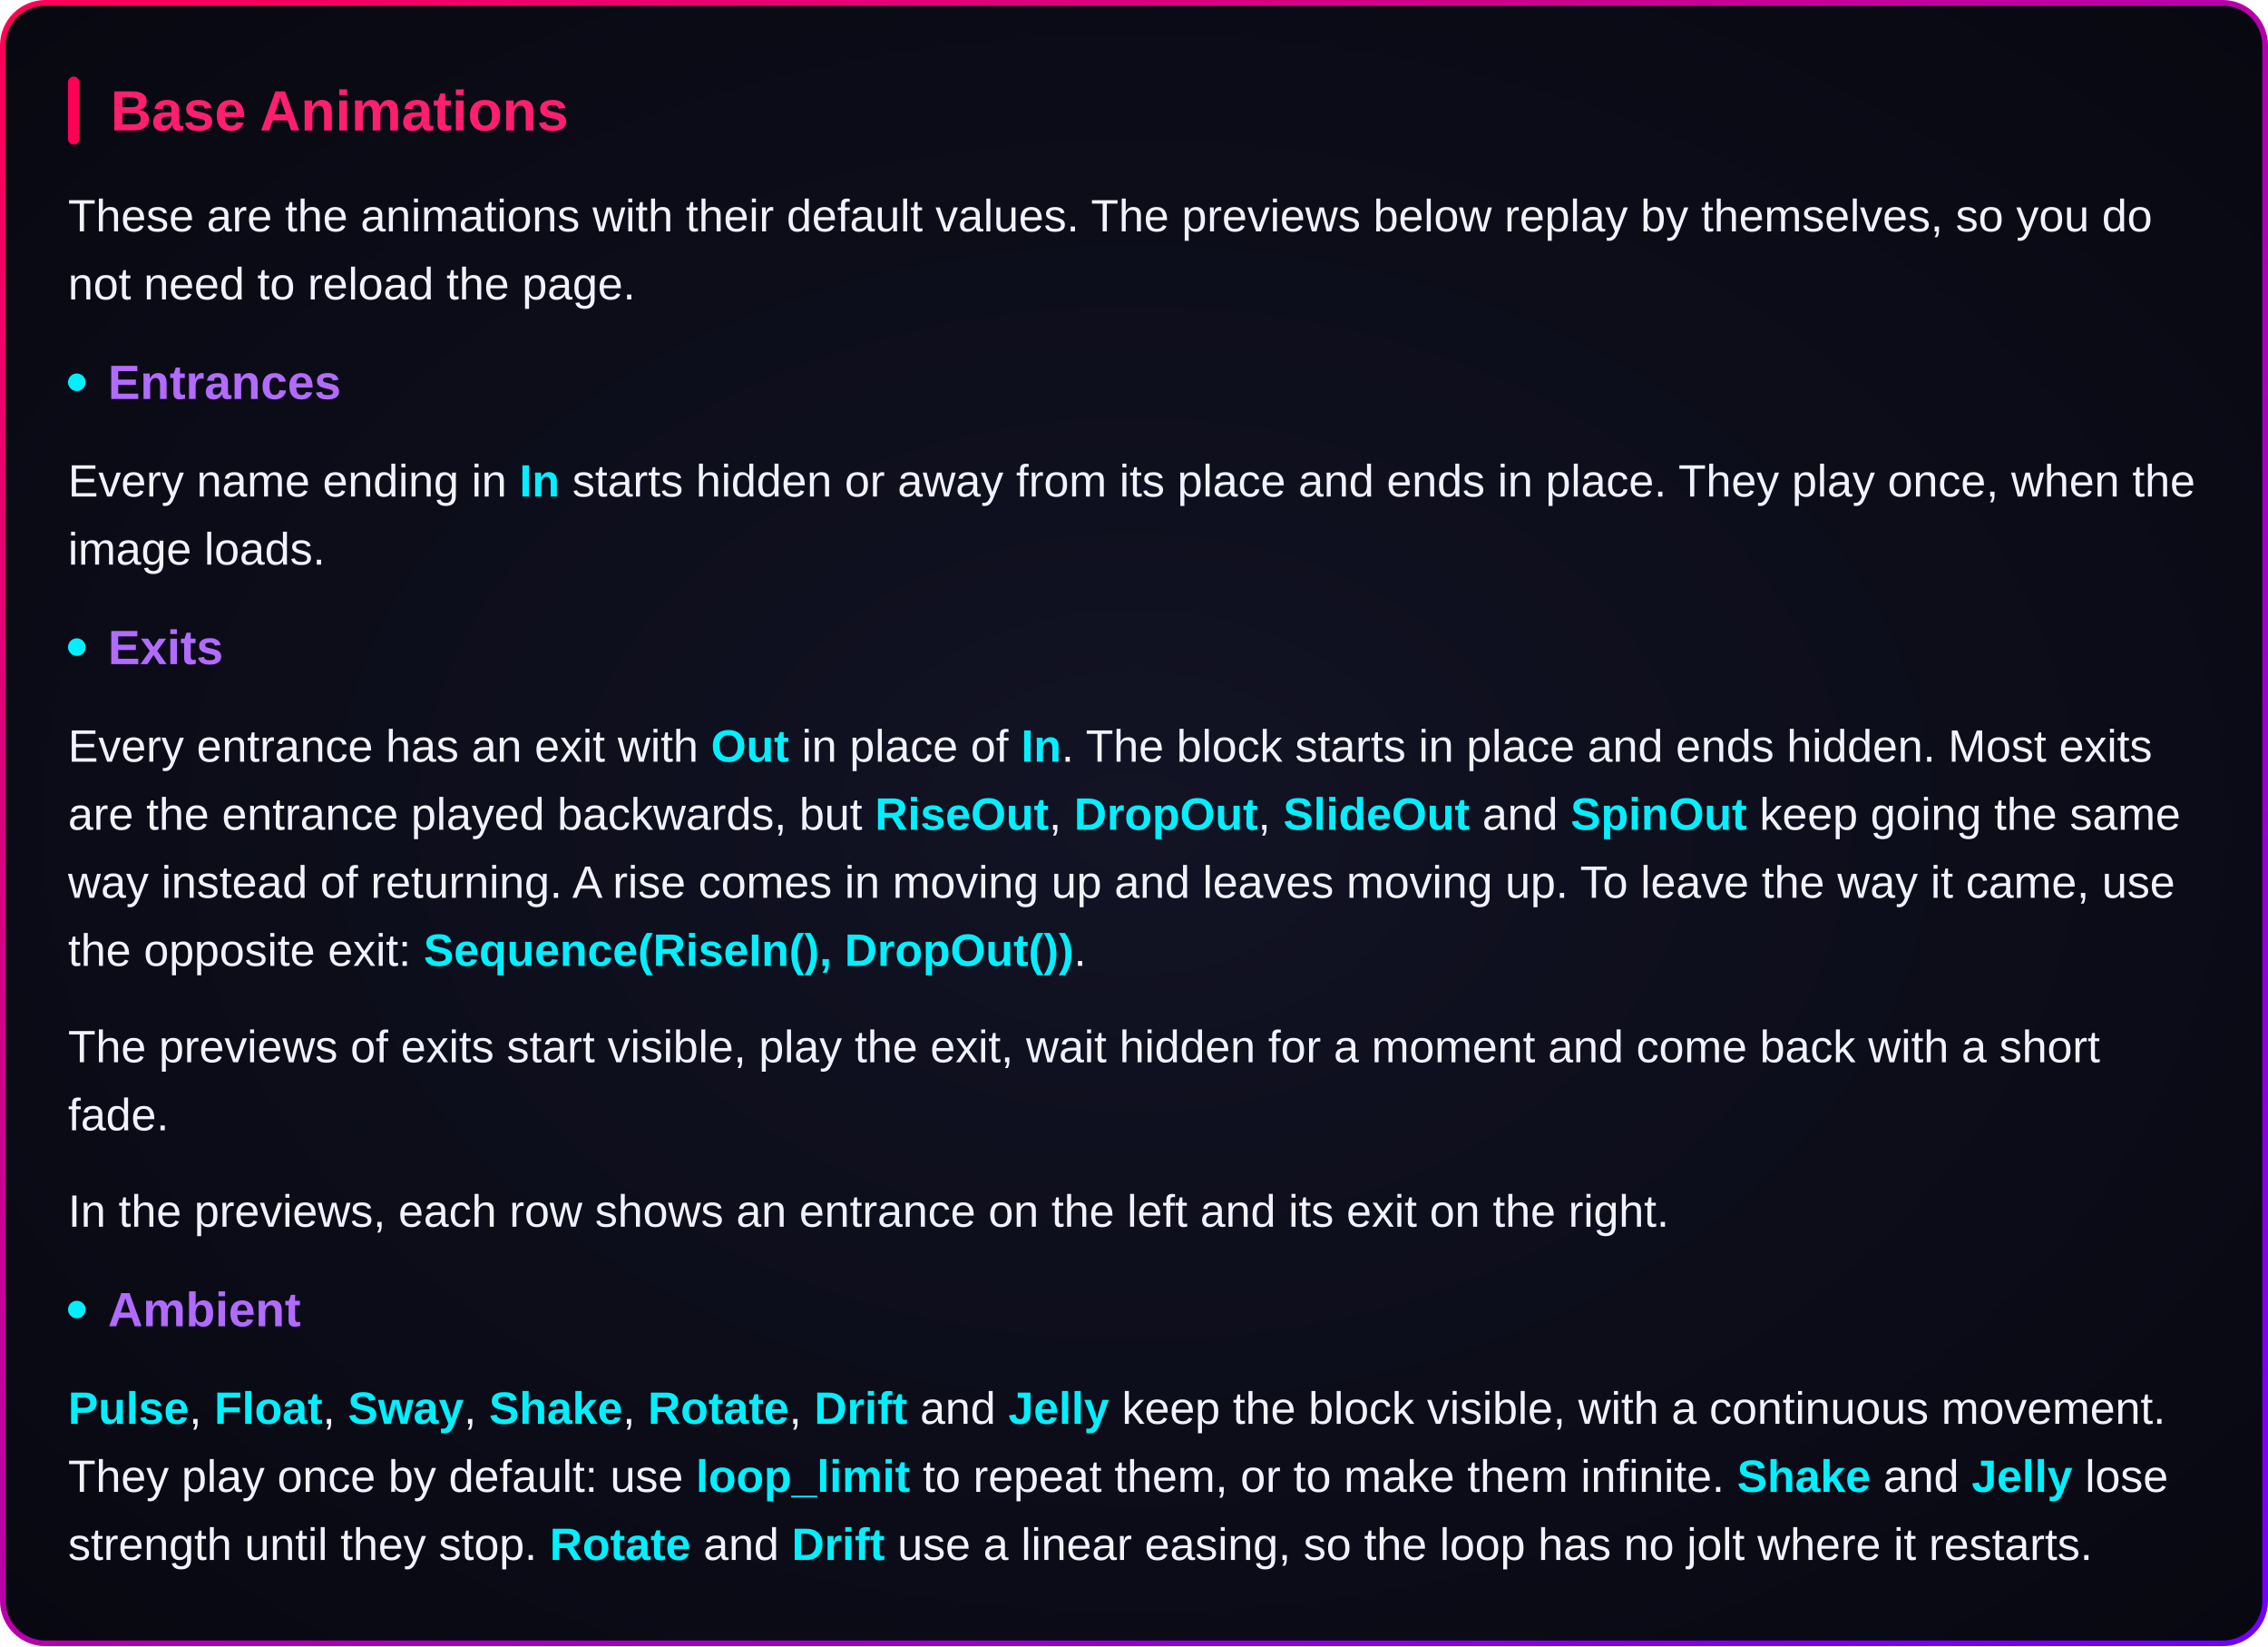
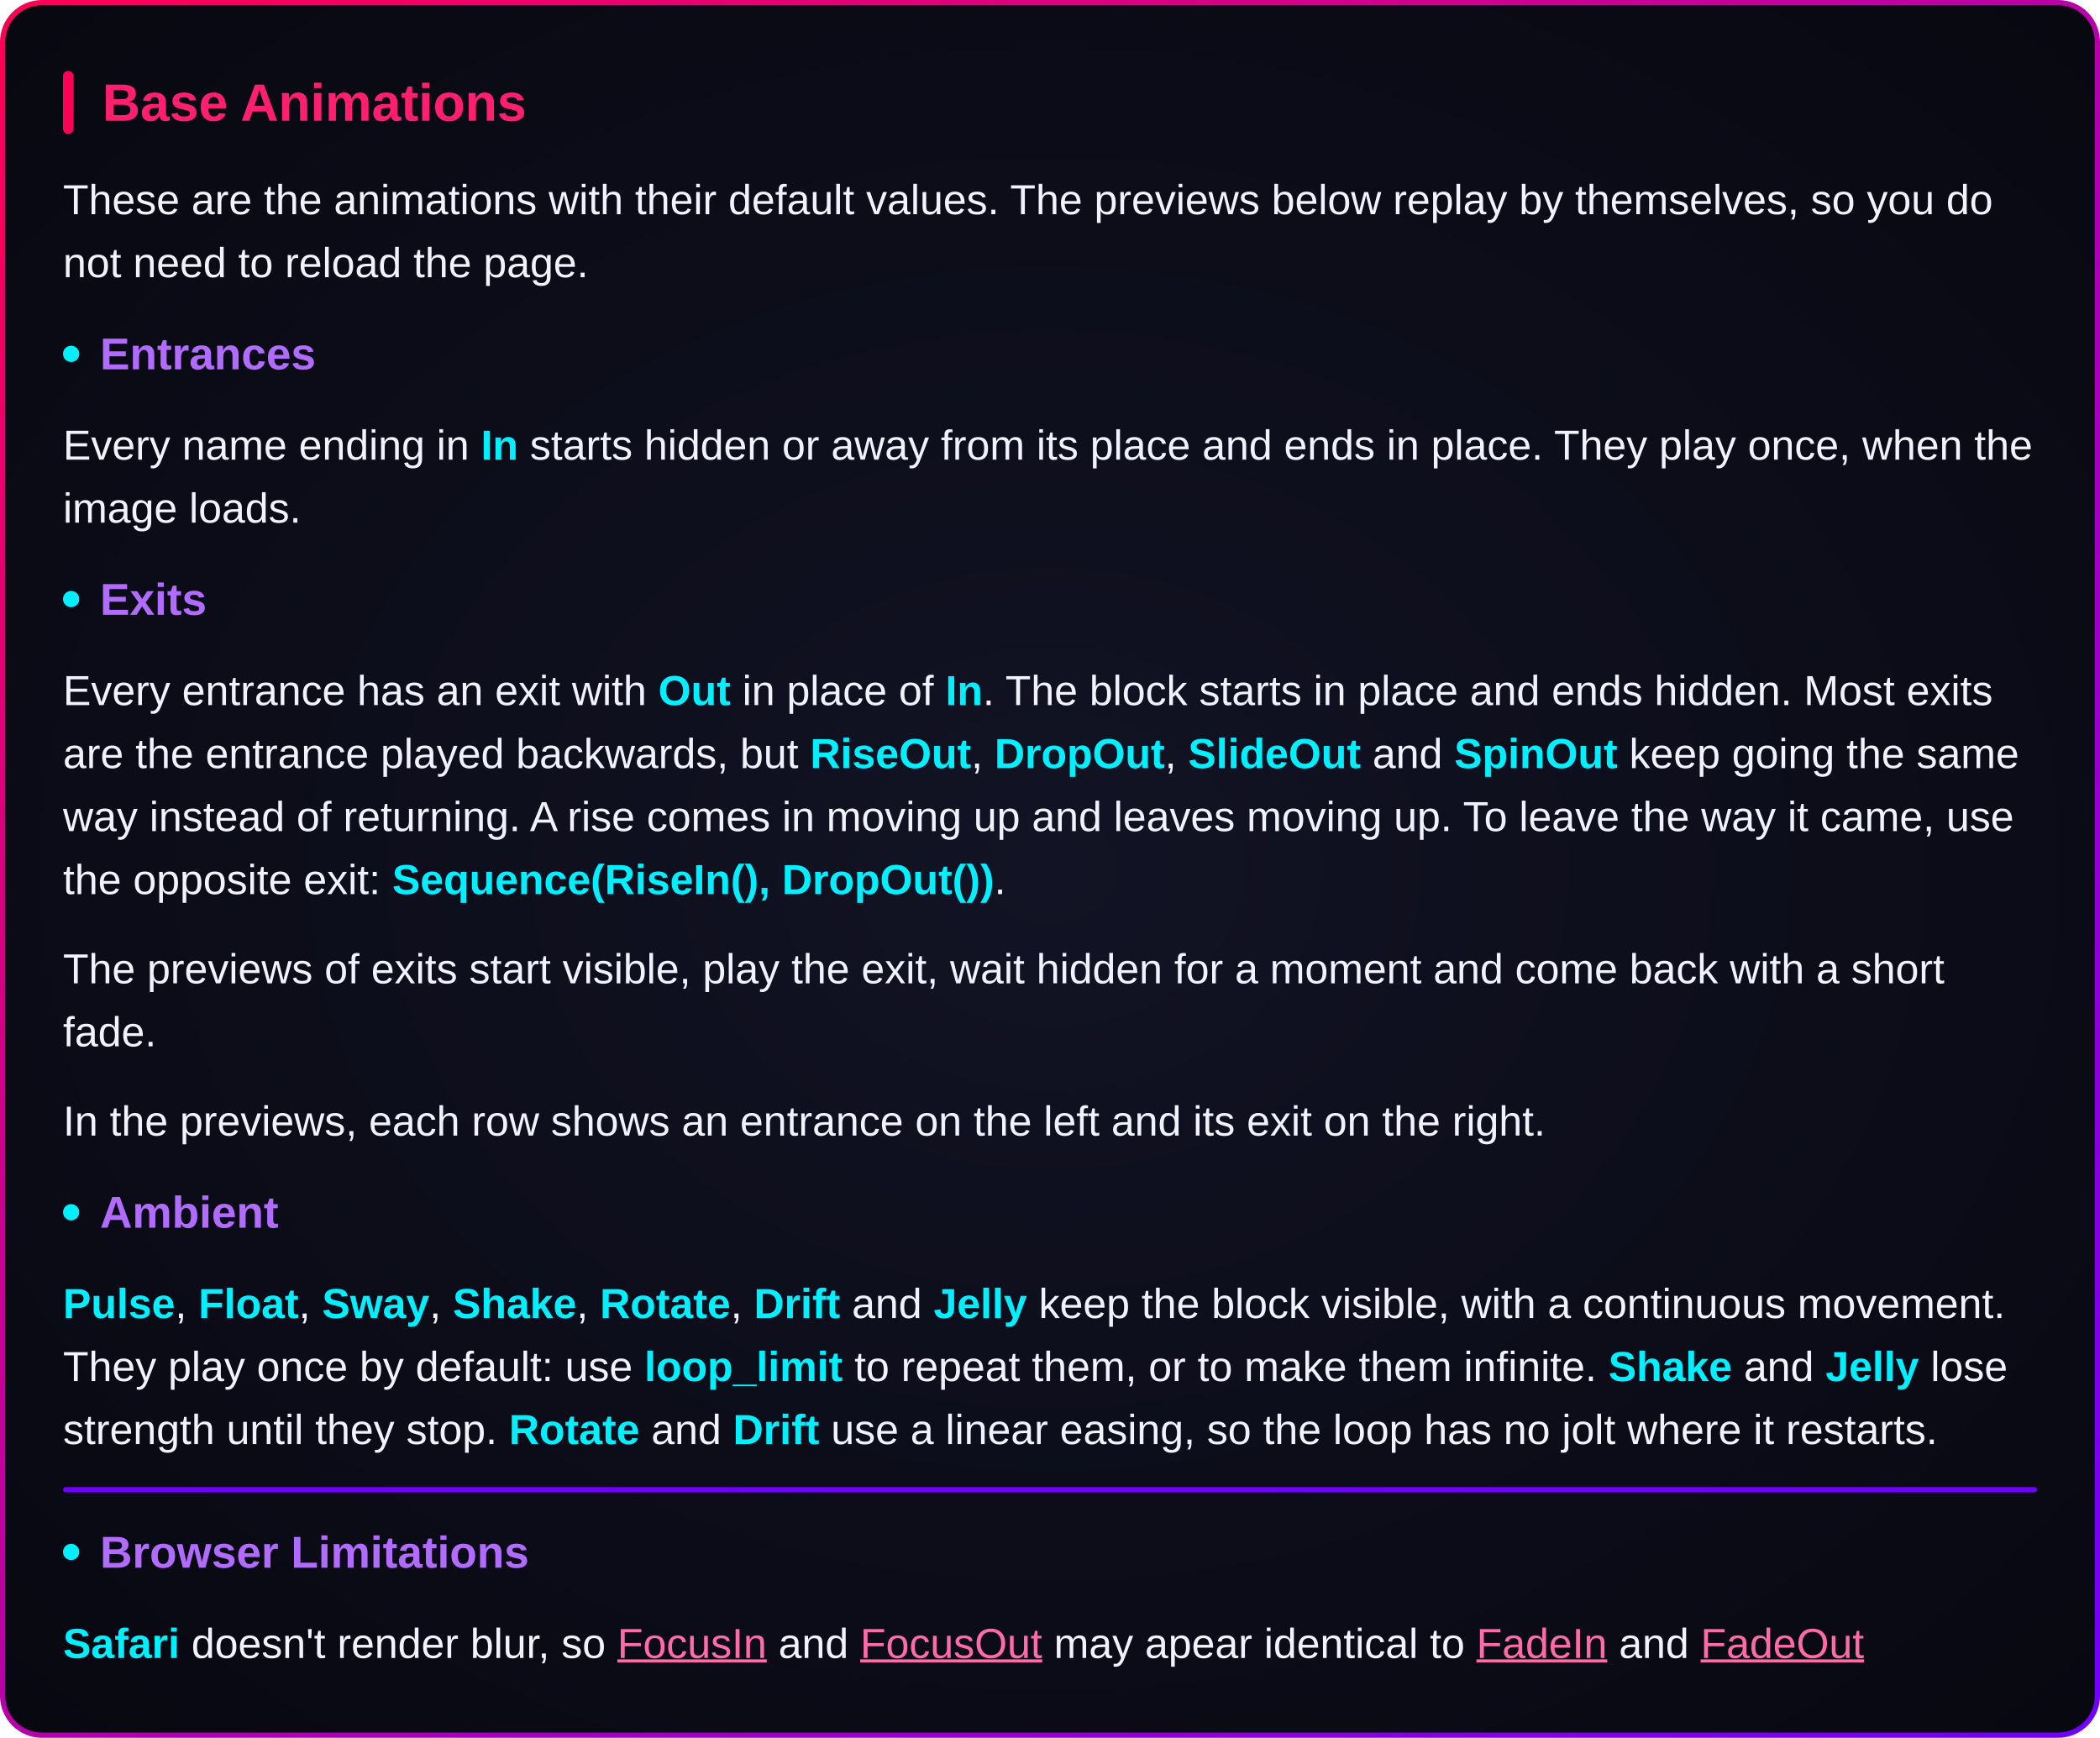
- <svg xmlns="http://www.w3.org/2000/svg" width="800" height="580.5" viewBox="0 0 800 580.5">
+ <svg xmlns="http://www.w3.org/2000/svg" width="800" height="662" viewBox="0 0 800 662">
  <style>
@keyframes fadein-ac8a6a58 {
0% { opacity: 0; transform: translate(0px, 0px) rotate(0deg) scale(1, 1); } 100% { opacity: 1; transform: translate(0px, 0px) rotate(0deg) scale(1, 1); }
}
.fadein-ac8a6a58 {
  animation: fadein-ac8a6a58 0.8s ease-out 0s 1 both;
  transform-box: fill-box;
  transform-origin: center;
}
@media (prefers-reduced-motion: reduce) {
  .fadein-ac8a6a58 { animation: none; }
}
</style>
  <g transform="translate(0 0)">
    <g class="fadein-ac8a6a58">
      <defs>
        <radialGradient id="background" cx="0.5" cy="0.5" r="0.7">
          <stop offset="0" stop-color="#121324" />
          <stop offset="1" stop-color="#080811" />
        </radialGradient>
        <linearGradient id="border" x1="0" y1="0" x2="1" y2="1">
          <stop offset="0" stop-color="#FF0055" />
          <stop offset="1" stop-color="#7000FF" />
        </linearGradient>
      </defs>
-       <rect x="1" y="1" width="798" height="578.5" rx="15" fill="url(#background)" stroke="none" stroke-width="2" />
-       <rect x="1" y="1" width="798" height="578.5" rx="15" fill="none" stroke="url(#border)" stroke-width="2" />
+       <rect x="1" y="1" width="798" height="660" rx="15" fill="url(#background)" stroke="none" stroke-width="2" />
+       <rect x="1" y="1" width="798" height="660" rx="15" fill="none" stroke="url(#border)" stroke-width="2" />
      <g font-family="Arial, Helvetica, sans-serif">
        <rect x="24.0" y="27.0" width="4" height="24.0" rx="2" fill="#FF0055" />
        <text x="39.0" y="46.0" font-size="20" fill="#FF1F6E" font-weight="700">Base Animations</text>
        <text x="24.0" y="81.6" font-size="16" fill="#F2F2FF">These are the animations with their default values. The previews below replay by themselves, so you do</text>
        <text x="24.0" y="105.6" font-size="16" fill="#F2F2FF">not need to reload the page.</text>
        <circle cx="27.1" cy="134.8" r="3.1" fill="#00F0FF" />
        <text x="38.1" y="140.7" font-size="17" fill="#B26BFF" font-weight="700">Entrances</text>
        <text x="24.0" y="175.1" font-size="16" fill="#F2F2FF">Every name ending in <tspan fill="#00F0FF" font-weight="700">In</tspan> starts hidden or away from its place and ends in place. They play once, when the</text>
        <text x="24.0" y="199.1" font-size="16" fill="#F2F2FF">image loads.</text>
        <circle cx="27.1" cy="228.2" r="3.1" fill="#00F0FF" />
        <text x="38.1" y="234.2" font-size="17" fill="#B26BFF" font-weight="700">Exits</text>
        <text x="24.0" y="268.6" font-size="16" fill="#F2F2FF">Every entrance has an exit with <tspan fill="#00F0FF" font-weight="700">Out</tspan> in place of <tspan fill="#00F0FF" font-weight="700">In</tspan>. The block starts in place and ends hidden. Most exits</text>
        <text x="24.0" y="292.6" font-size="16" fill="#F2F2FF">are the entrance played backwards, but <tspan fill="#00F0FF" font-weight="700">RiseOut</tspan>, <tspan fill="#00F0FF" font-weight="700">DropOut</tspan>, <tspan fill="#00F0FF" font-weight="700">SlideOut</tspan> and <tspan fill="#00F0FF" font-weight="700">SpinOut</tspan> keep going the same</text>
        <text x="24.0" y="316.6" font-size="16" fill="#F2F2FF">way instead of returning. A rise comes in moving up and leaves moving up. To leave the way it came, use</text>
        <text x="24.0" y="340.6" font-size="16" fill="#F2F2FF">the opposite exit: <tspan fill="#00F0FF" font-weight="700">Sequence(RiseIn(), DropOut())</tspan>.</text>
        <text x="24.0" y="374.6" font-size="16" fill="#F2F2FF">The previews of exits start visible, play the exit, wait hidden for a moment and come back with a short</text>
        <text x="24.0" y="398.6" font-size="16" fill="#F2F2FF">fade.</text>
        <text x="24.0" y="432.6" font-size="16" fill="#F2F2FF">In the previews, each row shows an entrance on the left and its exit on the right.</text>
        <circle cx="27.1" cy="461.8" r="3.1" fill="#00F0FF" />
        <text x="38.1" y="467.7" font-size="17" fill="#B26BFF" font-weight="700">Ambient</text>
        <text x="24.0" y="502.1" font-size="16" fill="#F2F2FF">
          <tspan fill="#00F0FF" font-weight="700">Pulse</tspan>, <tspan fill="#00F0FF" font-weight="700">Float</tspan>, <tspan fill="#00F0FF" font-weight="700">Sway</tspan>, <tspan fill="#00F0FF" font-weight="700">Shake</tspan>, <tspan fill="#00F0FF" font-weight="700">Rotate</tspan>, <tspan fill="#00F0FF" font-weight="700">Drift</tspan> and <tspan fill="#00F0FF" font-weight="700">Jelly</tspan> keep the block visible, with a continuous movement.</text>
        <text x="24.0" y="526.1" font-size="16" fill="#F2F2FF">They play once by default: use <tspan fill="#00F0FF" font-weight="700">loop_limit</tspan> to repeat them, or to make them infinite. <tspan fill="#00F0FF" font-weight="700">Shake</tspan> and <tspan fill="#00F0FF" font-weight="700">Jelly</tspan> lose</text>
        <text x="24.0" y="550.1" font-size="16" fill="#F2F2FF">strength until they stop. <tspan fill="#00F0FF" font-weight="700">Rotate</tspan> and <tspan fill="#00F0FF" font-weight="700">Drift</tspan> use a linear easing, so the loop has no jolt where it restarts.</text>
+         <rect x="24.0" y="566.5" width="752.0" height="2" rx="1" fill="#7000FF" />
+         <circle cx="27.1" cy="591.2" r="3.1" fill="#00F0FF" />
+         <text x="38.1" y="597.2" font-size="17" fill="#B26BFF" font-weight="700">Browser Limitations</text>
+         <text x="24.0" y="631.6" font-size="16" fill="#F2F2FF">
+           <tspan fill="#00F0FF" font-weight="700">Safari</tspan> doesn't render blur, so <tspan fill="#FF6BA8" text-decoration="underline">FocusIn</tspan> and <tspan fill="#FF6BA8" text-decoration="underline">FocusOut</tspan> may apear identical to <tspan fill="#FF6BA8" text-decoration="underline">FadeIn</tspan> and <tspan fill="#FF6BA8" text-decoration="underline">FadeOut</tspan>
+         </text>
      </g>
    </g>
  </g>
</svg>
